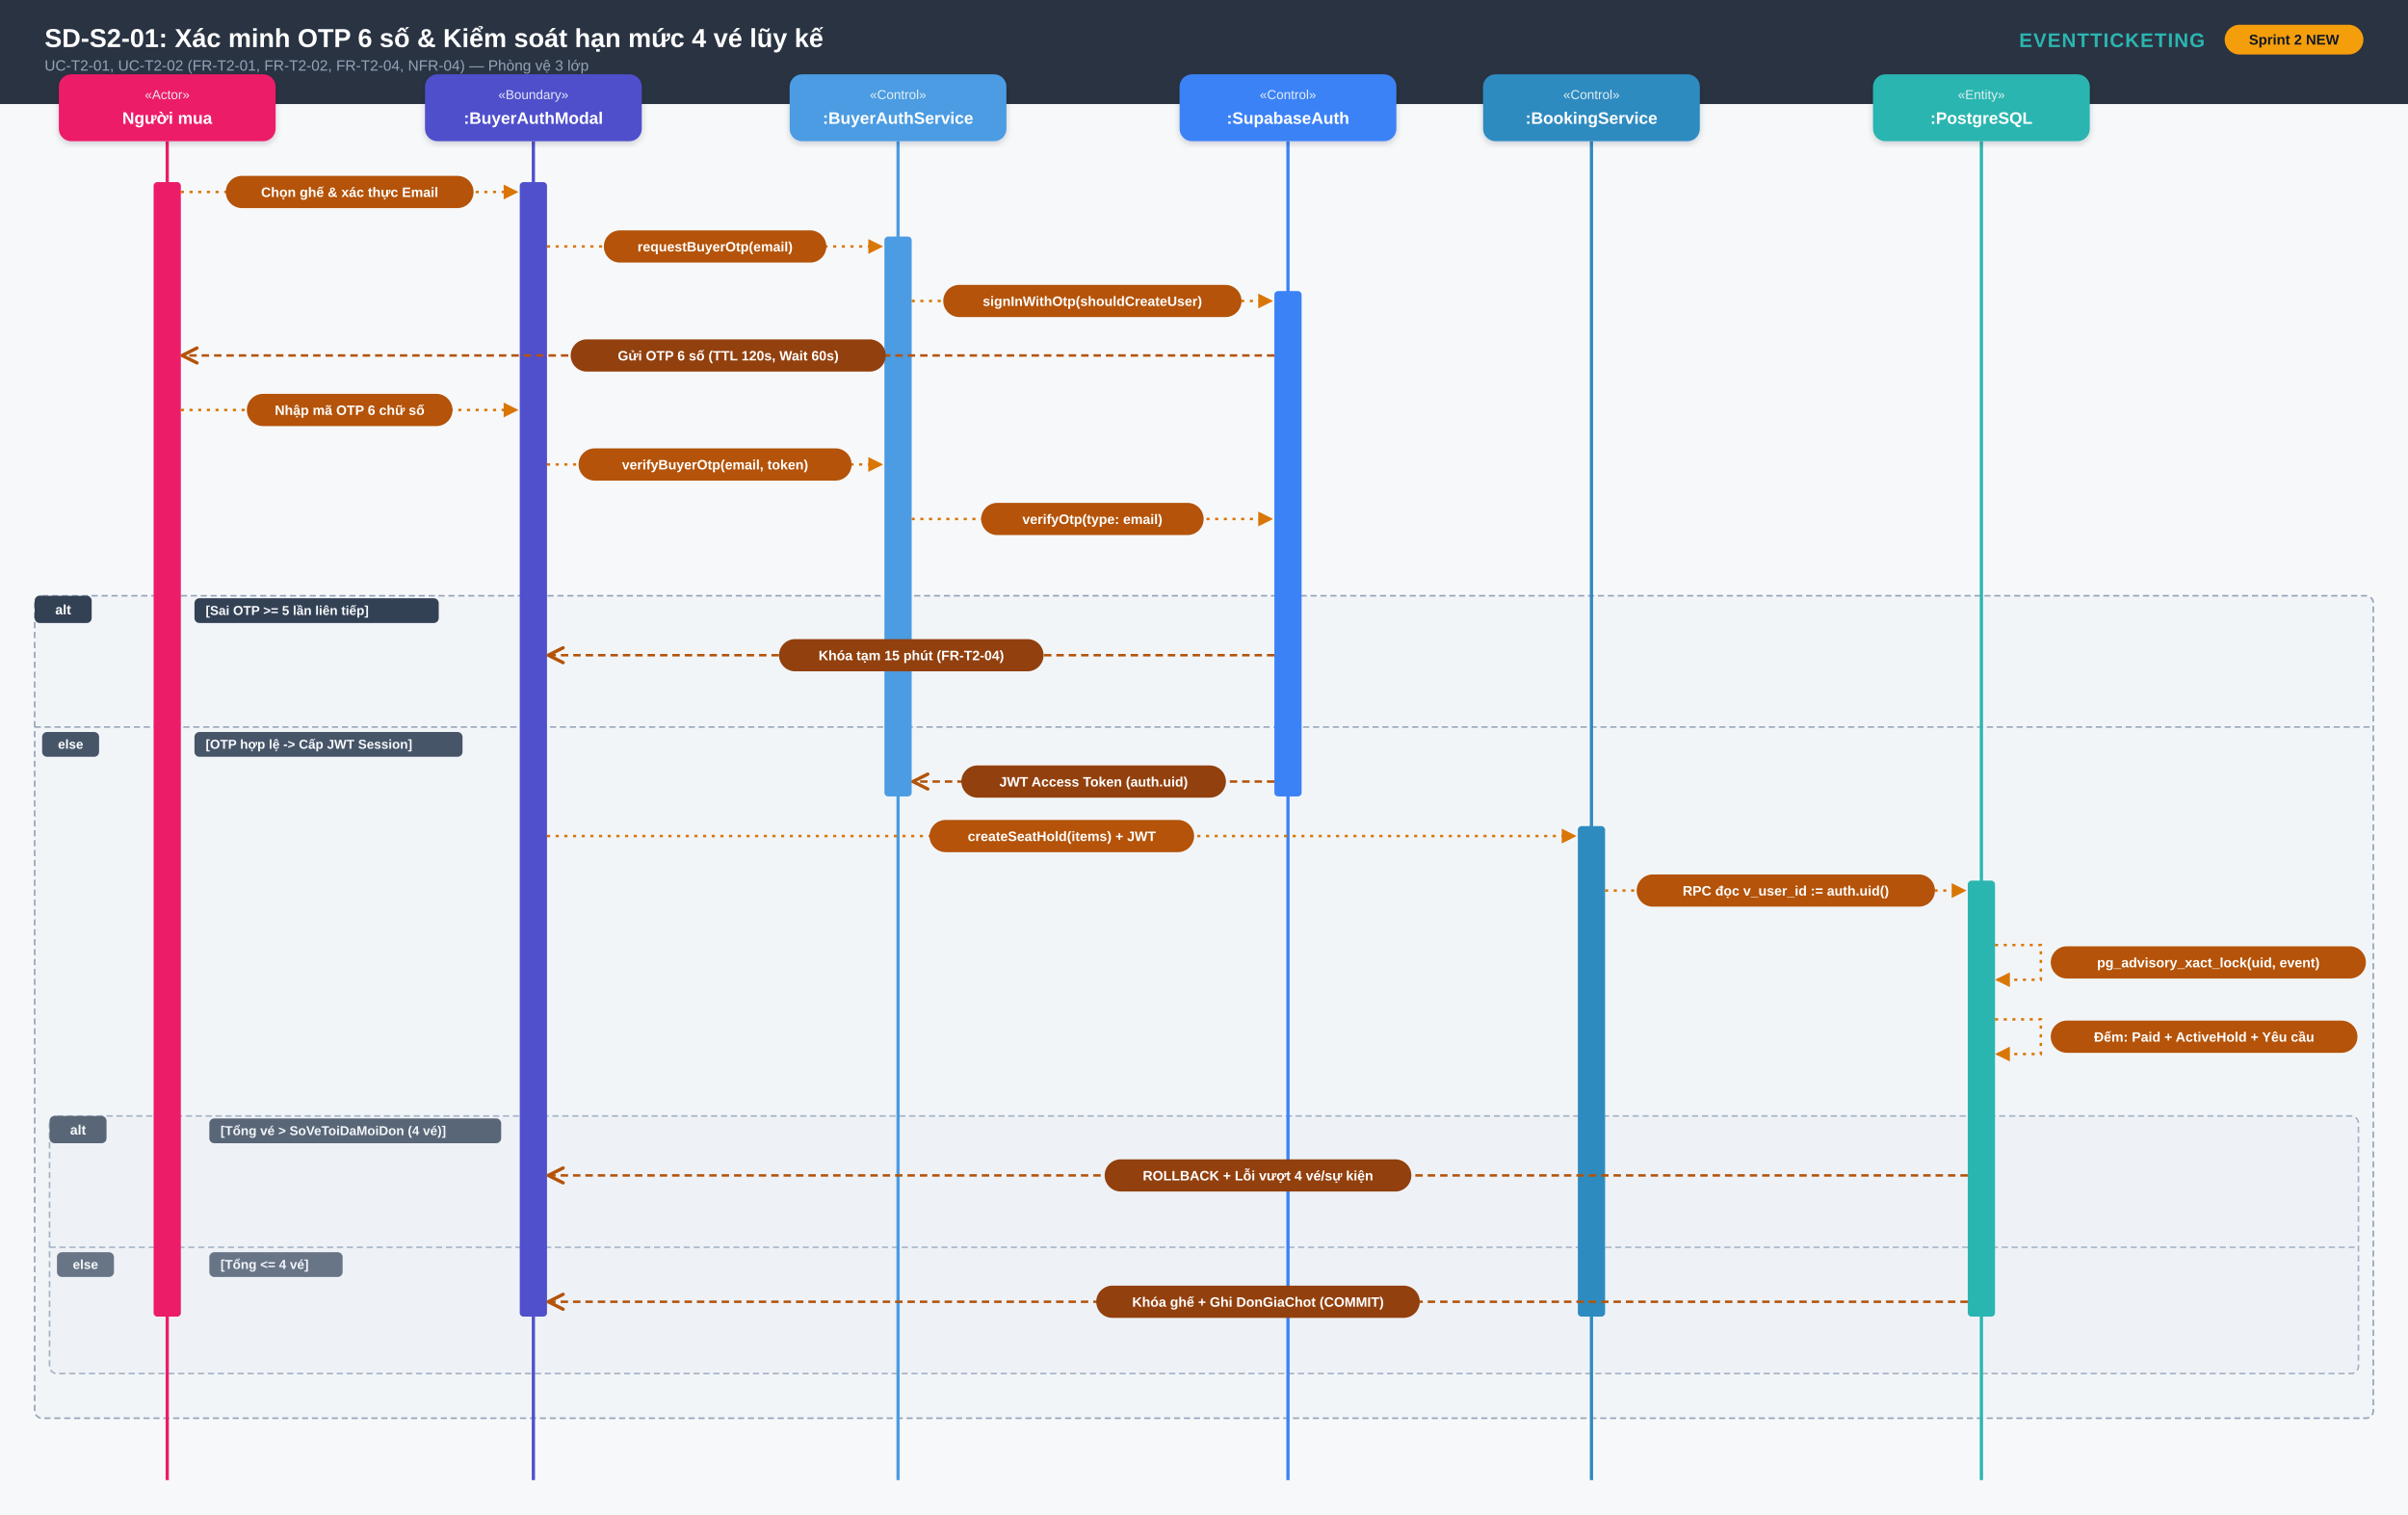
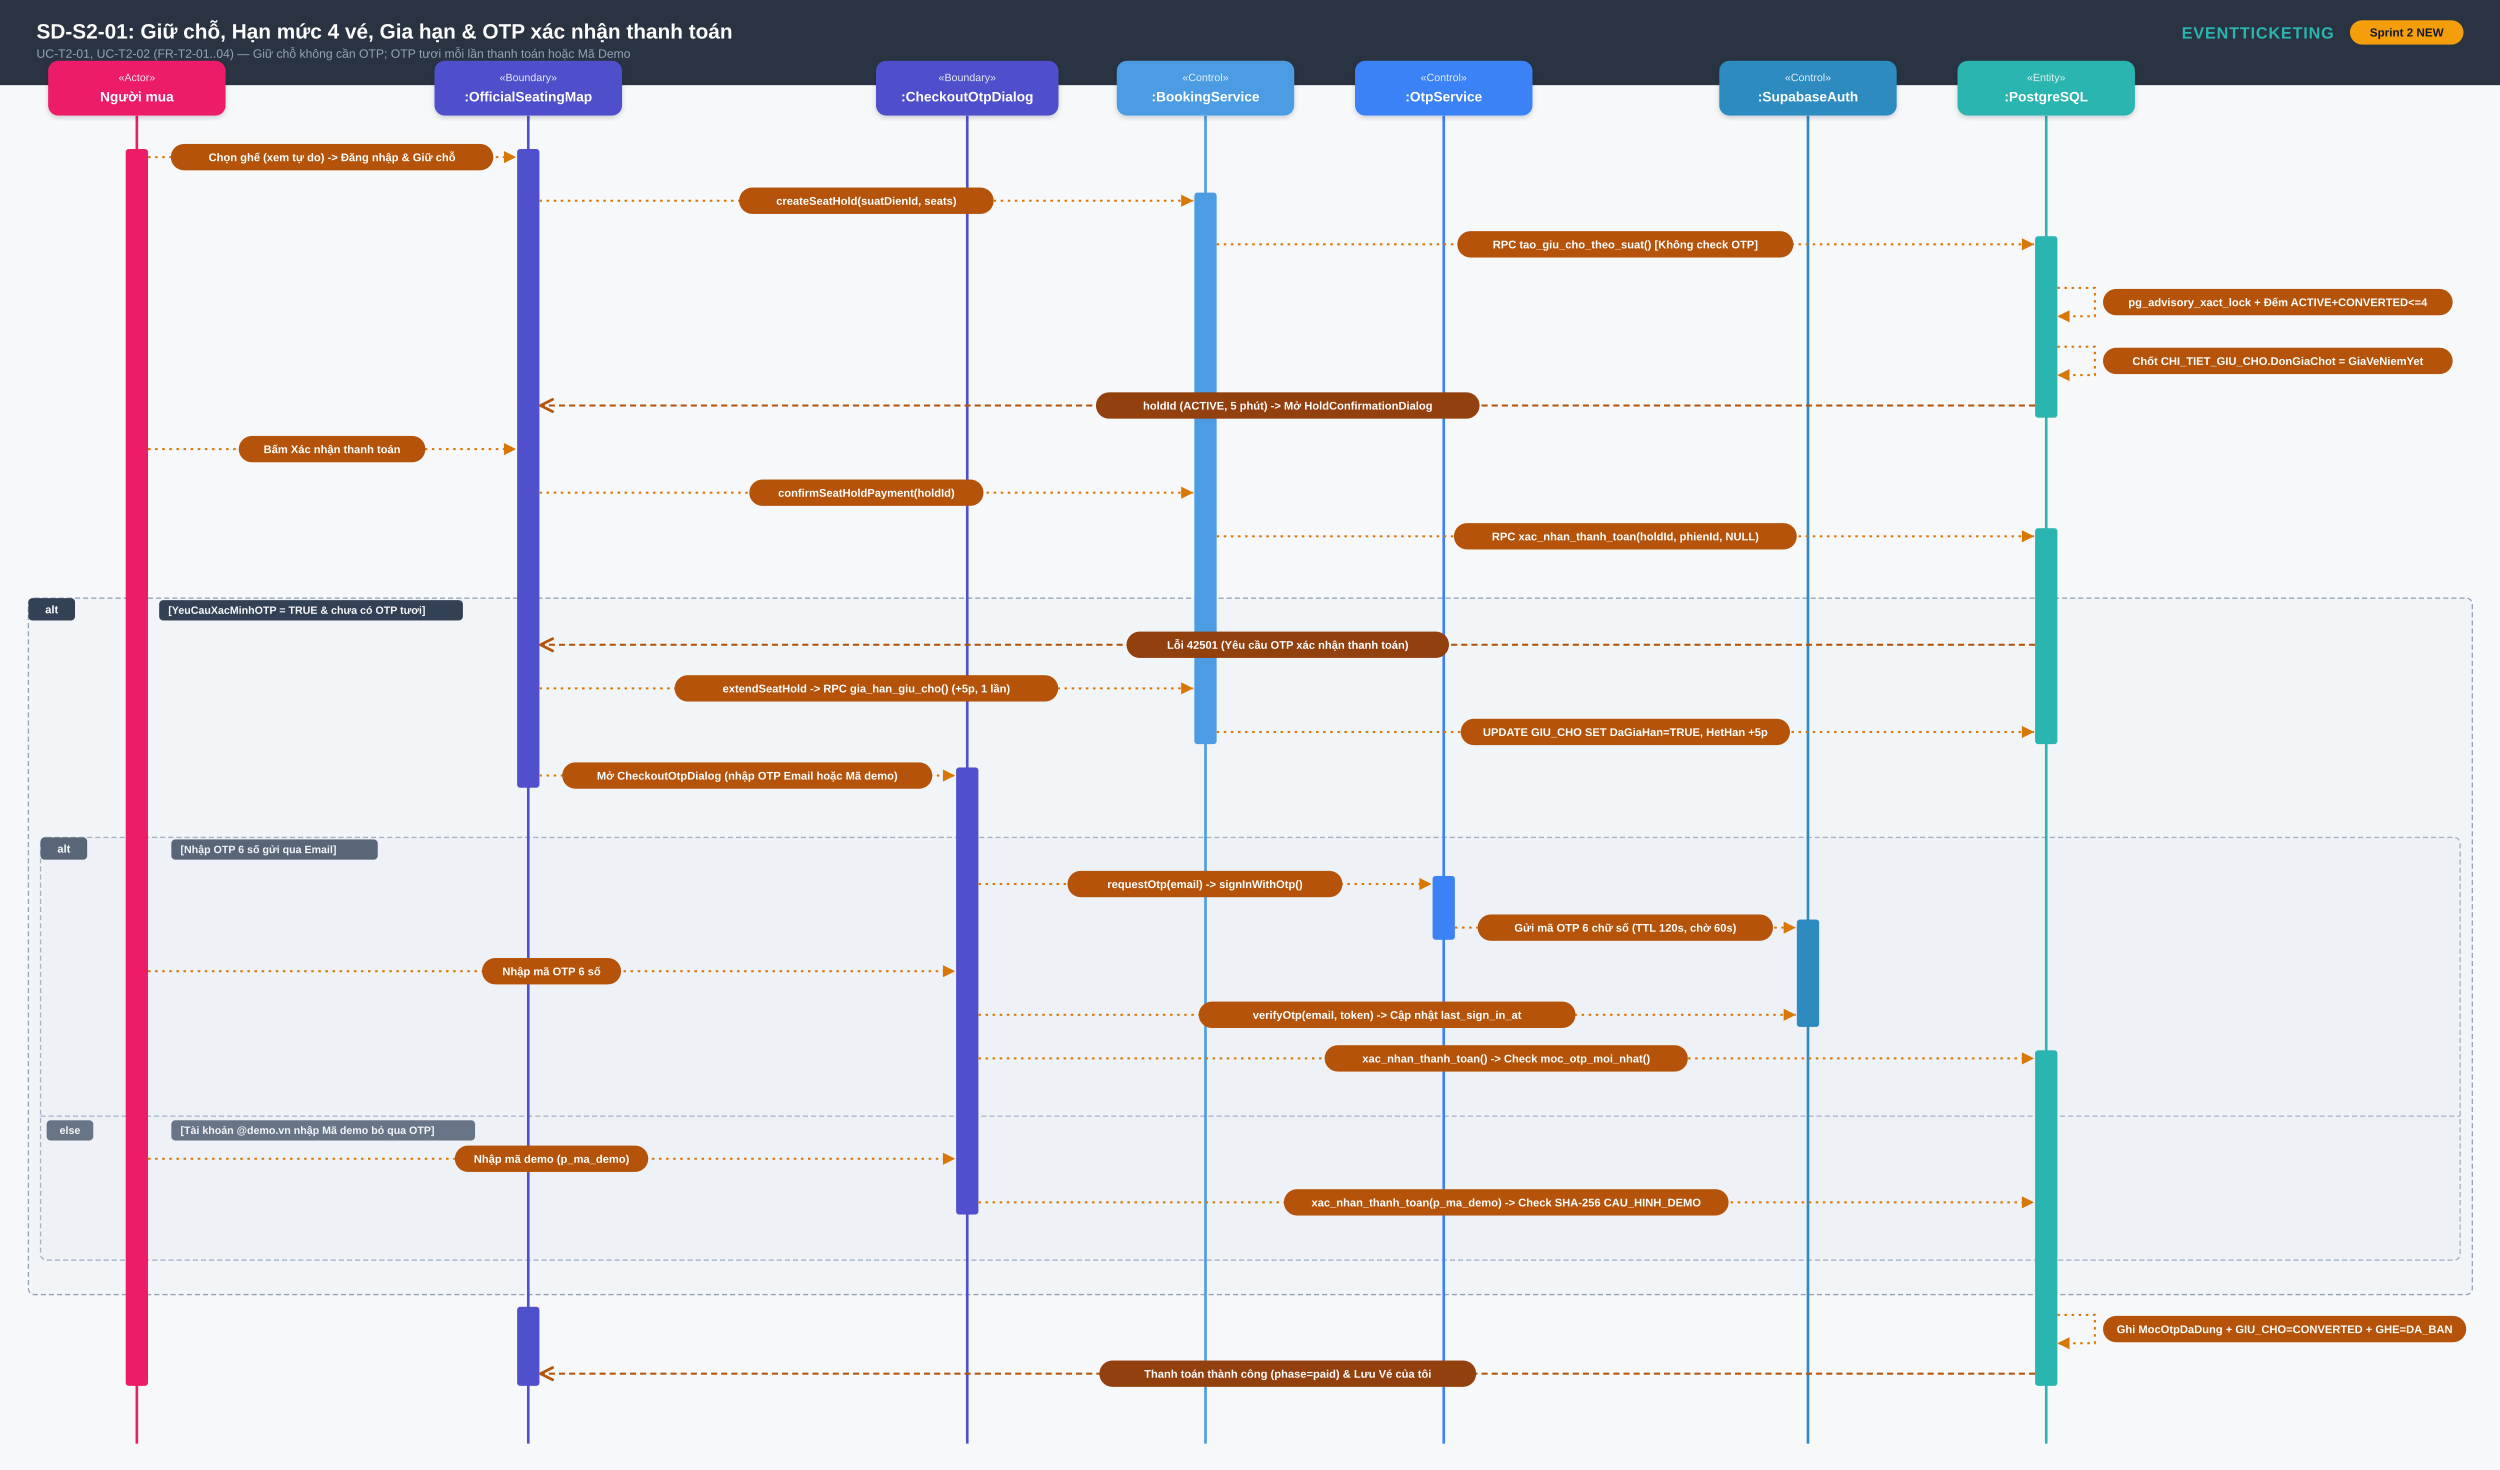
- <svg xmlns="http://www.w3.org/2000/svg" width="1944" height="1223" viewBox="0 0 1944 1223" font-family="Arial, Liberation Sans, sans-serif">
+ <svg xmlns="http://www.w3.org/2000/svg" width="2466" height="1450" viewBox="0 0 2466 1450" font-family="Arial, Liberation Sans, sans-serif">
  <defs>
    <marker id="sd-arrow" viewBox="0 0 10 10" refX="9" refY="5" markerWidth="7.5" markerHeight="7.5" orient="auto">
      <path d="M 1 1 L 9 5 L 1 9 z" fill="#2A3342" />
    </marker>
    <marker id="sd-ret" viewBox="0 0 10 10" refX="9" refY="5" markerWidth="7.5" markerHeight="7.5" orient="auto">
      <path d="M 1 1 L 9 5 L 1 9" fill="none" stroke="#475569" stroke-width="1.8" stroke-linecap="round" stroke-linejoin="round" />
    </marker>
    <marker id="sd-arrow-s2" viewBox="0 0 10 10" refX="9" refY="5" markerWidth="7.5" markerHeight="7.5" orient="auto">
      <path d="M 1 1 L 9 5 L 1 9 z" fill="#D97706" />
    </marker>
    <marker id="sd-ret-s2" viewBox="0 0 10 10" refX="9" refY="5" markerWidth="7.5" markerHeight="7.5" orient="auto">
      <path d="M 1 1 L 9 5 L 1 9" fill="none" stroke="#B45309" stroke-width="1.8" stroke-linecap="round" stroke-linejoin="round" />
    </marker>
    <filter id="pbox-shadow" x="-5%" y="-5%" width="110%" height="115%">
      <feDropShadow dx="0" dy="2" stdDeviation="2.5" flood-color="#0F172A" flood-opacity="0.18" />
    </filter>
  </defs>
-   <rect x="0" y="0" width="1944" height="1223" fill="#F7F8FA" />
-   <rect x="0" y="0" width="1944" height="84.0" fill="#2A3342" />
-   <text x="36" y="38" font-size="21" font-weight="700" fill="#FFFFFF">SD-S2-01: Xác minh OTP 6 số &amp; Kiểm soát hạn mức 4 vé lũy kế</text>
-   <text x="36" y="57" font-size="12" fill="#94A3B8">UC-T2-01, UC-T2-02 (FR-T2-01, FR-T2-02, FR-T2-04, NFR-04) — Phòng vệ 3 lớp</text>
-   <text x="1780.0" y="38" text-anchor="end" font-size="16" font-weight="700" fill="#2BB5B0" letter-spacing="0.8">EVENTTICKETING</text>
-   <rect x="1796.0" y="20" width="112.0" height="24" rx="12" fill="#F59E0B" />
-   <text x="1852.0" y="36" text-anchor="middle" font-size="11.5" font-weight="700" fill="#111827">Sprint 2 NEW</text>
-   <rect x="40.0" y="901.0" width="1864.0" height="208.0" rx="6" fill="#E2E8F0" fill-opacity="0.22" stroke="#94A3B8" stroke-width="1.3" stroke-dasharray="5,3" />
-   <rect x="40.0" y="901.0" width="46.0" height="22" rx="4" fill="#334155" />
-   <text x="63.0" y="916.0" text-anchor="middle" font-size="11" font-weight="700" fill="#FFFFFF">alt</text>
-   <rect x="169.0" y="903.0" width="235.6" height="20" rx="4" fill="#334155" />
-   <text x="178.0" y="916.5" font-size="10.5" font-weight="600" fill="#F8FAFC">[Tổng vé &gt; SoVeToiDaMoiDon (4 vé)]</text>
-   <line x1="40.0" y1="1007.0" x2="1904.0" y2="1007.0" stroke="#94A3B8" stroke-width="1.2" stroke-dasharray="5,3" />
-   <rect x="46.0" y="1011.0" width="46.0" height="20" rx="4" fill="#475569" />
-   <text x="69.0" y="1024.5" text-anchor="middle" font-size="10.5" font-weight="700" fill="#FFFFFF">else</text>
-   <rect x="169.0" y="1011.0" width="107.6" height="20" rx="4" fill="#475569" />
-   <text x="178.0" y="1024.5" font-size="10.5" font-weight="600" fill="#F8FAFC">[Tổng &lt;= 4 vé]</text>
-   <rect x="28.0" y="481.0" width="1888.0" height="664.0" rx="6" fill="#E2E8F0" fill-opacity="0.22" stroke="#94A3B8" stroke-width="1.3" stroke-dasharray="5,3" />
-   <rect x="28.0" y="481.0" width="46.0" height="22" rx="4" fill="#334155" />
-   <text x="51.0" y="496.0" text-anchor="middle" font-size="11" font-weight="700" fill="#FFFFFF">alt</text>
-   <rect x="157.0" y="483.0" width="197.2" height="20" rx="4" fill="#334155" />
-   <text x="166.0" y="496.5" font-size="10.5" font-weight="600" fill="#F8FAFC">[Sai OTP &gt;= 5 lần liên tiếp]</text>
-   <line x1="28.0" y1="587.0" x2="1916.0" y2="587.0" stroke="#94A3B8" stroke-width="1.2" stroke-dasharray="5,3" />
-   <rect x="34.0" y="591.0" width="46.0" height="20" rx="4" fill="#475569" />
-   <text x="57.0" y="604.5" text-anchor="middle" font-size="10.5" font-weight="700" fill="#FFFFFF">else</text>
-   <rect x="157.0" y="591.0" width="216.4" height="20" rx="4" fill="#475569" />
-   <text x="166.0" y="604.5" font-size="10.5" font-weight="600" fill="#F8FAFC">[OTP hợp lệ -&gt; Cấp JWT Session]</text>
-   <line x1="135.0" y1="114.0" x2="135.0" y2="1195.0" stroke="#EC1C69" stroke-width="2.6" />
-   <line x1="430.6" y1="114.0" x2="430.6" y2="1195.0" stroke="#5050CC" stroke-width="2.6" />
-   <line x1="725.0" y1="114.0" x2="725.0" y2="1195.0" stroke="#4B9CE2" stroke-width="2.6" />
-   <line x1="1039.8" y1="114.0" x2="1039.8" y2="1195.0" stroke="#3B82F6" stroke-width="2.6" />
-   <line x1="1284.8" y1="114.0" x2="1284.8" y2="1195.0" stroke="#2E8BC0" stroke-width="2.6" />
-   <line x1="1599.6" y1="114.0" x2="1599.6" y2="1195.0" stroke="#2BB5B0" stroke-width="2.6" />
-   <rect x="124.0" y="147.0" width="22" height="916.0" rx="3" fill="#EC1C69" />
-   <rect x="419.6" y="147.0" width="22" height="916.0" rx="3" fill="#5050CC" />
-   <rect x="714.0" y="191.0" width="22" height="452.0" rx="3" fill="#4B9CE2" />
-   <rect x="1028.8" y="235.0" width="22" height="408.0" rx="3" fill="#3B82F6" />
-   <rect x="1273.8" y="667.0" width="22" height="396.0" rx="3" fill="#2E8BC0" />
-   <rect x="1588.6" y="711.0" width="22" height="352.0" rx="3" fill="#2BB5B0" />
+   <rect x="0" y="0" width="2466" height="1450" fill="#F7F8FA" />
+   <rect x="0" y="0" width="2466" height="84.0" fill="#2A3342" />
+   <text x="36" y="38" font-size="20.5" font-weight="700" fill="#FFFFFF">SD-S2-01: Giữ chỗ, Hạn mức 4 vé, Gia hạn &amp; OTP xác nhận thanh toán</text>
+   <text x="36" y="57" font-size="12" fill="#94A3B8">UC-T2-01, UC-T2-02 (FR-T2-01..04) — Giữ chỗ không cần OTP; OTP tươi mỗi lần thanh toán hoặc Mã Demo</text>
+   <text x="2302.0" y="38" text-anchor="end" font-size="16" font-weight="700" fill="#2BB5B0" letter-spacing="0.8">EVENTTICKETING</text>
+   <rect x="2318.0" y="20" width="112.0" height="24" rx="12" fill="#F59E0B" />
+   <text x="2374.0" y="36" text-anchor="middle" font-size="11.5" font-weight="700" fill="#111827">Sprint 2 NEW</text>
+   <rect x="40.0" y="826.0" width="2386.7" height="417.0" rx="6" fill="#E2E8F0" fill-opacity="0.22" stroke="#94A3B8" stroke-width="1.3" stroke-dasharray="5,3" />
+   <rect x="40.0" y="826.0" width="46.0" height="22" rx="4" fill="#334155" />
+   <text x="63.0" y="841.0" text-anchor="middle" font-size="11" font-weight="700" fill="#FFFFFF">alt</text>
+   <rect x="169.0" y="828.0" width="203.6" height="20" rx="4" fill="#334155" />
+   <text x="178.0" y="841.5" font-size="10.5" font-weight="600" fill="#F8FAFC">[Nhập OTP 6 số gửi qua Email]</text>
+   <line x1="40.0" y1="1101.0" x2="2426.7" y2="1101.0" stroke="#94A3B8" stroke-width="1.2" stroke-dasharray="5,3" />
+   <rect x="46.0" y="1105.0" width="46.0" height="20" rx="4" fill="#475569" />
+   <text x="69.0" y="1118.5" text-anchor="middle" font-size="10.5" font-weight="700" fill="#FFFFFF">else</text>
+   <rect x="169.0" y="1105.0" width="299.6" height="20" rx="4" fill="#475569" />
+   <text x="178.0" y="1118.5" font-size="10.5" font-weight="600" fill="#F8FAFC">[Tài khoản @demo.vn nhập Mã demo bỏ qua OTP]</text>
+   <rect x="28.0" y="590.0" width="2410.7" height="687.0" rx="6" fill="#E2E8F0" fill-opacity="0.22" stroke="#94A3B8" stroke-width="1.3" stroke-dasharray="5,3" />
+   <rect x="28.0" y="590.0" width="46.0" height="22" rx="4" fill="#334155" />
+   <text x="51.0" y="605.0" text-anchor="middle" font-size="11" font-weight="700" fill="#FFFFFF">alt</text>
+   <rect x="157.0" y="592.0" width="299.6" height="20" rx="4" fill="#334155" />
+   <text x="166.0" y="605.5" font-size="10.5" font-weight="600" fill="#F8FAFC">[YeuCauXacMinhOTP = TRUE &amp; chưa có OTP tươi]</text>
+   <line x1="135.0" y1="114.0" x2="135.0" y2="1424.0" stroke="#EC1C69" stroke-width="2.6" />
+   <line x1="521.1" y1="114.0" x2="521.1" y2="1424.0" stroke="#5050CC" stroke-width="2.6" />
+   <line x1="954.1" y1="114.0" x2="954.1" y2="1424.0" stroke="#5050CC" stroke-width="2.6" />
+   <line x1="1189.1" y1="114.0" x2="1189.1" y2="1424.0" stroke="#4B9CE2" stroke-width="2.6" />
+   <line x1="1424.1" y1="114.0" x2="1424.1" y2="1424.0" stroke="#3B82F6" stroke-width="2.6" />
+   <line x1="1783.4" y1="114.0" x2="1783.4" y2="1424.0" stroke="#2E8BC0" stroke-width="2.6" />
+   <line x1="2018.4" y1="114.0" x2="2018.4" y2="1424.0" stroke="#2BB5B0" stroke-width="2.6" />
+   <rect x="124.0" y="147.0" width="22" height="1220.0" rx="3" fill="#EC1C69" />
+   <rect x="510.1" y="147.0" width="22" height="630.0" rx="3" fill="#5050CC" />
+   <rect x="510.1" y="1289.0" width="22" height="78.0" rx="3" fill="#5050CC" />
+   <rect x="943.1" y="757.0" width="22" height="441.0" rx="3" fill="#5050CC" />
+   <rect x="1178.1" y="190.0" width="22" height="544.0" rx="3" fill="#4B9CE2" />
+   <rect x="1413.1" y="864.0" width="22" height="63.0" rx="3" fill="#3B82F6" />
+   <rect x="1772.4" y="907.0" width="22" height="106.0" rx="3" fill="#2E8BC0" />
+   <rect x="2007.4" y="233.0" width="22" height="179.0" rx="3" fill="#2BB5B0" />
+   <rect x="2007.4" y="521.0" width="22" height="213.0" rx="3" fill="#2BB5B0" />
+   <rect x="2007.4" y="1036.0" width="22" height="331.0" rx="3" fill="#2BB5B0" />
  <rect x="47.5" y="60.0" width="175" height="54.0" rx="10" fill="#EC1C69" filter="url(#pbox-shadow)" />
  <text x="135.0" y="80.0" text-anchor="middle" font-size="10.5" fill="#F1F5F9" opacity="0.92">«Actor»</text>
  <text x="135.0" y="100.0" text-anchor="middle" font-size="13.5" font-weight="700" fill="#FFFFFF">Người mua</text>
-   <rect x="343.1" y="60.0" width="175" height="54.0" rx="10" fill="#5050CC" filter="url(#pbox-shadow)" />
-   <text x="430.6" y="80.0" text-anchor="middle" font-size="10.5" fill="#F1F5F9" opacity="0.92">«Boundary»</text>
-   <text x="430.6" y="100.0" text-anchor="middle" font-size="13.5" font-weight="700" fill="#FFFFFF">:BuyerAuthModal</text>
-   <rect x="637.5" y="60.0" width="175" height="54.0" rx="10" fill="#4B9CE2" filter="url(#pbox-shadow)" />
-   <text x="725.0" y="80.0" text-anchor="middle" font-size="10.5" fill="#F1F5F9" opacity="0.92">«Control»</text>
-   <text x="725.0" y="100.0" text-anchor="middle" font-size="13.5" font-weight="700" fill="#FFFFFF">:BuyerAuthService</text>
-   <rect x="952.3" y="60.0" width="175" height="54.0" rx="10" fill="#3B82F6" filter="url(#pbox-shadow)" />
-   <text x="1039.8" y="80.0" text-anchor="middle" font-size="10.5" fill="#F1F5F9" opacity="0.92">«Control»</text>
-   <text x="1039.8" y="100.0" text-anchor="middle" font-size="13.5" font-weight="700" fill="#FFFFFF">:SupabaseAuth</text>
-   <rect x="1197.3" y="60.0" width="175" height="54.0" rx="10" fill="#2E8BC0" filter="url(#pbox-shadow)" />
-   <text x="1284.8" y="80.0" text-anchor="middle" font-size="10.5" fill="#F1F5F9" opacity="0.92">«Control»</text>
-   <text x="1284.8" y="100.0" text-anchor="middle" font-size="13.5" font-weight="700" fill="#FFFFFF">:BookingService</text>
-   <rect x="1512.1" y="60.0" width="175" height="54.0" rx="10" fill="#2BB5B0" filter="url(#pbox-shadow)" />
-   <text x="1599.6" y="80.0" text-anchor="middle" font-size="10.5" fill="#F1F5F9" opacity="0.92">«Entity»</text>
-   <text x="1599.6" y="100.0" text-anchor="middle" font-size="13.5" font-weight="700" fill="#FFFFFF">:PostgreSQL</text>
-   <line x1="146.0" y1="155.0" x2="418.6" y2="155.0" stroke="#D97706" stroke-width="2" stroke-dasharray="2.5,4.5" marker-end="url(#sd-arrow-s2)" />
-   <rect x="182.3" y="142.0" width="200.0" height="26" rx="13" fill="#B45309" />
-   <text x="282.3" y="159.0" text-anchor="middle" font-size="11" font-weight="600" fill="#FFFFFF">Chọn ghế &amp; xác thực Email</text>
-   <line x1="441.6" y1="199.0" x2="713.0" y2="199.0" stroke="#D97706" stroke-width="2" stroke-dasharray="2.5,4.5" marker-end="url(#sd-arrow-s2)" />
-   <rect x="487.5" y="186.0" width="179.6" height="26" rx="13" fill="#B45309" />
-   <text x="577.3" y="203.0" text-anchor="middle" font-size="11" font-weight="600" fill="#FFFFFF">requestBuyerOtp(email)</text>
-   <line x1="736.0" y1="243.0" x2="1027.8" y2="243.0" stroke="#D97706" stroke-width="2" stroke-dasharray="2.5,4.5" marker-end="url(#sd-arrow-s2)" />
-   <rect x="761.5" y="230.0" width="240.8" height="26" rx="13" fill="#B45309" />
-   <text x="881.9" y="247.0" text-anchor="middle" font-size="11" font-weight="600" fill="#FFFFFF">signInWithOtp(shouldCreateUser)</text>
-   <line x1="1028.8" y1="287.0" x2="147.0" y2="287.0" stroke="#B45309" stroke-width="2" stroke-dasharray="6,4" marker-end="url(#sd-ret-s2)" />
-   <rect x="460.7" y="274.0" width="254.4" height="26" rx="13" fill="#92400E" />
-   <text x="587.9" y="291.0" text-anchor="middle" font-size="11" font-weight="600" fill="#FFFFFF">Gửi OTP 6 số (TTL 120s, Wait 60s)</text>
-   <line x1="146.0" y1="331.0" x2="418.6" y2="331.0" stroke="#D97706" stroke-width="2" stroke-dasharray="2.5,4.5" marker-end="url(#sd-arrow-s2)" />
-   <rect x="199.3" y="318.0" width="166.0" height="26" rx="13" fill="#B45309" />
-   <text x="282.3" y="335.0" text-anchor="middle" font-size="11" font-weight="600" fill="#FFFFFF">Nhập mã OTP 6 chữ số</text>
-   <line x1="441.6" y1="375.0" x2="713.0" y2="375.0" stroke="#D97706" stroke-width="2" stroke-dasharray="2.5,4.5" marker-end="url(#sd-arrow-s2)" />
-   <rect x="467.1" y="362.0" width="220.4" height="26" rx="13" fill="#B45309" />
-   <text x="577.3" y="379.0" text-anchor="middle" font-size="11" font-weight="600" fill="#FFFFFF">verifyBuyerOtp(email, token)</text>
-   <line x1="736.0" y1="419.0" x2="1027.8" y2="419.0" stroke="#D97706" stroke-width="2" stroke-dasharray="2.5,4.5" marker-end="url(#sd-arrow-s2)" />
-   <rect x="792.1" y="406.0" width="179.6" height="26" rx="13" fill="#B45309" />
-   <text x="881.9" y="423.0" text-anchor="middle" font-size="11" font-weight="600" fill="#FFFFFF">verifyOtp(type: email)</text>
-   <line x1="1028.8" y1="529.0" x2="442.6" y2="529.0" stroke="#B45309" stroke-width="2" stroke-dasharray="6,4" marker-end="url(#sd-ret-s2)" />
-   <rect x="628.9" y="516.0" width="213.6" height="26" rx="13" fill="#92400E" />
-   <text x="735.7" y="533.0" text-anchor="middle" font-size="11" font-weight="600" fill="#FFFFFF">Khóa tạm 15 phút (FR-T2-04)</text>
-   <line x1="1028.8" y1="631.0" x2="737.0" y2="631.0" stroke="#B45309" stroke-width="2" stroke-dasharray="6,4" marker-end="url(#sd-ret-s2)" />
-   <rect x="776.1" y="618.0" width="213.6" height="26" rx="13" fill="#92400E" />
-   <text x="882.9" y="635.0" text-anchor="middle" font-size="11" font-weight="600" fill="#FFFFFF">JWT Access Token (auth.uid)</text>
-   <line x1="441.6" y1="675.0" x2="1272.8" y2="675.0" stroke="#D97706" stroke-width="2" stroke-dasharray="2.5,4.5" marker-end="url(#sd-arrow-s2)" />
-   <rect x="750.4" y="662.0" width="213.6" height="26" rx="13" fill="#B45309" />
-   <text x="857.2" y="679.0" text-anchor="middle" font-size="11" font-weight="600" fill="#FFFFFF">createSeatHold(items) + JWT</text>
-   <line x1="1295.8" y1="719.0" x2="1587.6" y2="719.0" stroke="#D97706" stroke-width="2" stroke-dasharray="2.5,4.5" marker-end="url(#sd-arrow-s2)" />
-   <rect x="1321.3" y="706.0" width="240.8" height="26" rx="13" fill="#B45309" />
-   <text x="1441.7" y="723.0" text-anchor="middle" font-size="11" font-weight="600" fill="#FFFFFF">RPC đọc v_user_id := auth.uid()</text>
-   <polyline points="1610.6,763.0 1647.6,763.0 1647.6,791.0 1610.6,791.0" fill="none" stroke="#D97706" stroke-width="2" stroke-dasharray="2.5,4.5" marker-end="url(#sd-arrow-s2)" />
-   <rect x="1655.6" y="764.0" width="254.4" height="26" rx="13" fill="#B45309" />
-   <text x="1782.8" y="781.0" text-anchor="middle" font-size="11" font-weight="600" fill="#FFFFFF">pg_advisory_xact_lock(uid, event)</text>
-   <polyline points="1610.6,823.0 1647.6,823.0 1647.6,851.0 1610.6,851.0" fill="none" stroke="#D97706" stroke-width="2" stroke-dasharray="2.5,4.5" marker-end="url(#sd-arrow-s2)" />
-   <rect x="1655.6" y="824.0" width="247.6" height="26" rx="13" fill="#B45309" />
-   <text x="1779.4" y="841.0" text-anchor="middle" font-size="11" font-weight="600" fill="#FFFFFF">Đếm: Paid + ActiveHold + Yêu cầu</text>
-   <line x1="1588.6" y1="949.0" x2="442.6" y2="949.0" stroke="#B45309" stroke-width="2" stroke-dasharray="6,4" marker-end="url(#sd-ret-s2)" />
-   <rect x="891.8" y="936.0" width="247.6" height="26" rx="13" fill="#92400E" />
-   <text x="1015.6" y="953.0" text-anchor="middle" font-size="11" font-weight="600" fill="#FFFFFF">ROLLBACK + Lỗi vượt 4 vé/sự kiện</text>
-   <line x1="1588.6" y1="1051.0" x2="442.6" y2="1051.0" stroke="#B45309" stroke-width="2" stroke-dasharray="6,4" marker-end="url(#sd-ret-s2)" />
-   <rect x="885" y="1038.0" width="261.2" height="26" rx="13" fill="#92400E" />
-   <text x="1015.6" y="1055.0" text-anchor="middle" font-size="11" font-weight="600" fill="#FFFFFF">Khóa ghế + Ghi DonGiaChot (COMMIT)</text>
+   <rect x="428.6" y="60.0" width="185" height="54.0" rx="10" fill="#5050CC" filter="url(#pbox-shadow)" />
+   <text x="521.1" y="80.0" text-anchor="middle" font-size="10.5" fill="#F1F5F9" opacity="0.92">«Boundary»</text>
+   <text x="521.1" y="100.0" text-anchor="middle" font-size="13.5" font-weight="700" fill="#FFFFFF">:OfficialSeatingMap</text>
+   <rect x="864.1" y="60.0" width="180" height="54.0" rx="10" fill="#5050CC" filter="url(#pbox-shadow)" />
+   <text x="954.1" y="80.0" text-anchor="middle" font-size="10.5" fill="#F1F5F9" opacity="0.92">«Boundary»</text>
+   <text x="954.1" y="100.0" text-anchor="middle" font-size="13.5" font-weight="700" fill="#FFFFFF">:CheckoutOtpDialog</text>
+   <rect x="1101.6" y="60.0" width="175" height="54.0" rx="10" fill="#4B9CE2" filter="url(#pbox-shadow)" />
+   <text x="1189.1" y="80.0" text-anchor="middle" font-size="10.5" fill="#F1F5F9" opacity="0.92">«Control»</text>
+   <text x="1189.1" y="100.0" text-anchor="middle" font-size="13.5" font-weight="700" fill="#FFFFFF">:BookingService</text>
+   <rect x="1336.6" y="60.0" width="175" height="54.0" rx="10" fill="#3B82F6" filter="url(#pbox-shadow)" />
+   <text x="1424.1" y="80.0" text-anchor="middle" font-size="10.5" fill="#F1F5F9" opacity="0.92">«Control»</text>
+   <text x="1424.1" y="100.0" text-anchor="middle" font-size="13.5" font-weight="700" fill="#FFFFFF">:OtpService</text>
+   <rect x="1695.9" y="60.0" width="175" height="54.0" rx="10" fill="#2E8BC0" filter="url(#pbox-shadow)" />
+   <text x="1783.4" y="80.0" text-anchor="middle" font-size="10.5" fill="#F1F5F9" opacity="0.92">«Control»</text>
+   <text x="1783.4" y="100.0" text-anchor="middle" font-size="13.5" font-weight="700" fill="#FFFFFF">:SupabaseAuth</text>
+   <rect x="1930.9" y="60.0" width="175" height="54.0" rx="10" fill="#2BB5B0" filter="url(#pbox-shadow)" />
+   <text x="2018.4" y="80.0" text-anchor="middle" font-size="10.5" fill="#F1F5F9" opacity="0.92">«Entity»</text>
+   <text x="2018.4" y="100.0" text-anchor="middle" font-size="13.5" font-weight="700" fill="#FFFFFF">:PostgreSQL</text>
+   <line x1="146.0" y1="155.0" x2="509.1" y2="155.0" stroke="#D97706" stroke-width="2" stroke-dasharray="2.5,4.5" marker-end="url(#sd-arrow-s2)" />
+   <rect x="168.5" y="142.0" width="318.1" height="26" rx="13" fill="#B45309" />
+   <text x="327.55" y="159.0" text-anchor="middle" font-size="11" font-weight="600" fill="#FFFFFF">Chọn ghế (xem tự do) -&gt; Đăng nhập &amp; Giữ chỗ</text>
+   <line x1="532.1" y1="198.0" x2="1177.1" y2="198.0" stroke="#D97706" stroke-width="2" stroke-dasharray="2.5,4.5" marker-end="url(#sd-arrow-s2)" />
+   <rect x="729.05" y="185.0" width="251.1" height="26" rx="13" fill="#B45309" />
+   <text x="854.6" y="202.0" text-anchor="middle" font-size="11" font-weight="600" fill="#FFFFFF">createSeatHold(suatDienId, seats)</text>
+   <line x1="1200.1" y1="241.0" x2="2006.4" y2="241.0" stroke="#D97706" stroke-width="2" stroke-dasharray="2.5,4.5" marker-end="url(#sd-arrow-s2)" />
+   <rect x="1437.5" y="228.0" width="331.5" height="26" rx="13" fill="#B45309" />
+   <text x="1603.25" y="245.0" text-anchor="middle" font-size="11" font-weight="600" fill="#FFFFFF">RPC tao_giu_cho_theo_suat() [Không check OTP]</text>
+   <polyline points="2029.4,284.0 2066.4,284.0 2066.4,312.0 2029.4,312.0" fill="none" stroke="#D97706" stroke-width="2" stroke-dasharray="2.5,4.5" marker-end="url(#sd-arrow-s2)" />
+   <rect x="2074.4" y="285.0" width="344.9" height="26" rx="13" fill="#B45309" />
+   <text x="2246.85" y="302.0" text-anchor="middle" font-size="11" font-weight="600" fill="#FFFFFF">pg_advisory_xact_lock + Đếm ACTIVE+CONVERTED&lt;=4</text>
+   <polyline points="2029.4,342.0 2066.4,342.0 2066.4,370.0 2029.4,370.0" fill="none" stroke="#D97706" stroke-width="2" stroke-dasharray="2.5,4.5" marker-end="url(#sd-arrow-s2)" />
+   <rect x="2074.4" y="343.0" width="344.9" height="26" rx="13" fill="#B45309" />
+   <text x="2246.85" y="360.0" text-anchor="middle" font-size="11" font-weight="600" fill="#FFFFFF">Chốt CHI_TIET_GIU_CHO.DonGiaChot = GiaVeNiemYet</text>
+   <line x1="2007.4" y1="400.0" x2="533.1" y2="400.0" stroke="#B45309" stroke-width="2" stroke-dasharray="6,4" marker-end="url(#sd-ret-s2)" />
+   <rect x="1081.05" y="387.0" width="378.4" height="26" rx="13" fill="#92400E" />
+   <text x="1270.25" y="404.0" text-anchor="middle" font-size="11" font-weight="600" fill="#FFFFFF">holdId (ACTIVE, 5 phút) -&gt; Mở HoldConfirmationDialog</text>
+   <line x1="146.0" y1="443.0" x2="509.1" y2="443.0" stroke="#D97706" stroke-width="2" stroke-dasharray="2.5,4.5" marker-end="url(#sd-arrow-s2)" />
+   <rect x="235.5" y="430.0" width="184.1" height="26" rx="13" fill="#B45309" />
+   <text x="327.55" y="447.0" text-anchor="middle" font-size="11" font-weight="600" fill="#FFFFFF">Bấm Xác nhận thanh toán</text>
+   <line x1="532.1" y1="486.0" x2="1177.1" y2="486.0" stroke="#D97706" stroke-width="2" stroke-dasharray="2.5,4.5" marker-end="url(#sd-arrow-s2)" />
+   <rect x="739.1" y="473.0" width="231.0" height="26" rx="13" fill="#B45309" />
+   <text x="854.6" y="490.0" text-anchor="middle" font-size="11" font-weight="600" fill="#FFFFFF">confirmSeatHoldPayment(holdId)</text>
+   <line x1="1200.1" y1="529.0" x2="2006.4" y2="529.0" stroke="#D97706" stroke-width="2" stroke-dasharray="2.5,4.5" marker-end="url(#sd-arrow-s2)" />
+   <rect x="1434.15" y="516.0" width="338.2" height="26" rx="13" fill="#B45309" />
+   <text x="1603.25" y="533.0" text-anchor="middle" font-size="11" font-weight="600" fill="#FFFFFF">RPC xac_nhan_thanh_toan(holdId, phienId, NULL)</text>
+   <line x1="2007.4" y1="636.0" x2="533.1" y2="636.0" stroke="#B45309" stroke-width="2" stroke-dasharray="6,4" marker-end="url(#sd-ret-s2)" />
+   <rect x="1111.2" y="623.0" width="318.1" height="26" rx="13" fill="#92400E" />
+   <text x="1270.25" y="640.0" text-anchor="middle" font-size="11" font-weight="600" fill="#FFFFFF">Lỗi 42501 (Yêu cầu OTP xác nhận thanh toán)</text>
+   <line x1="532.1" y1="679.0" x2="1177.1" y2="679.0" stroke="#D97706" stroke-width="2" stroke-dasharray="2.5,4.5" marker-end="url(#sd-arrow-s2)" />
+   <rect x="665.4" y="666.0" width="378.4" height="26" rx="13" fill="#B45309" />
+   <text x="854.6" y="683.0" text-anchor="middle" font-size="11" font-weight="600" fill="#FFFFFF">extendSeatHold -&gt; RPC gia_han_giu_cho() (+5p, 1 lần)</text>
+   <line x1="1200.1" y1="722.0" x2="2006.4" y2="722.0" stroke="#D97706" stroke-width="2" stroke-dasharray="2.5,4.5" marker-end="url(#sd-arrow-s2)" />
+   <rect x="1440.85" y="709.0" width="324.8" height="26" rx="13" fill="#B45309" />
+   <text x="1603.25" y="726.0" text-anchor="middle" font-size="11" font-weight="600" fill="#FFFFFF">UPDATE GIU_CHO SET DaGiaHan=TRUE, HetHan +5p</text>
+   <line x1="532.1" y1="765.0" x2="942.1" y2="765.0" stroke="#D97706" stroke-width="2" stroke-dasharray="2.5,4.5" marker-end="url(#sd-arrow-s2)" />
+   <rect x="554.6" y="752.0" width="365.0" height="26" rx="13" fill="#B45309" />
+   <text x="737.1" y="769.0" text-anchor="middle" font-size="11" font-weight="600" fill="#FFFFFF">Mở CheckoutOtpDialog (nhập OTP Email hoặc Mã demo)</text>
+   <line x1="965.1" y1="872.0" x2="1412.1" y2="872.0" stroke="#D97706" stroke-width="2" stroke-dasharray="2.5,4.5" marker-end="url(#sd-arrow-s2)" />
+   <rect x="1053.0" y="859.0" width="271.2" height="26" rx="13" fill="#B45309" />
+   <text x="1188.6" y="876.0" text-anchor="middle" font-size="11" font-weight="600" fill="#FFFFFF">requestOtp(email) -&gt; signInWithOtp()</text>
+   <line x1="1435.1" y1="915.0" x2="1771.4" y2="915.0" stroke="#D97706" stroke-width="2" stroke-dasharray="2.5,4.5" marker-end="url(#sd-arrow-s2)" />
+   <rect x="1457.6" y="902.0" width="291.3" height="26" rx="13" fill="#B45309" />
+   <text x="1603.25" y="919.0" text-anchor="middle" font-size="11" font-weight="600" fill="#FFFFFF">Gửi mã OTP 6 chữ số (TTL 120s, chờ 60s)</text>
+   <line x1="146.0" y1="958.0" x2="942.1" y2="958.0" stroke="#D97706" stroke-width="2" stroke-dasharray="2.5,4.5" marker-end="url(#sd-arrow-s2)" />
+   <rect x="475.45" y="945.0" width="137.2" height="26" rx="13" fill="#B45309" />
+   <text x="544.05" y="962.0" text-anchor="middle" font-size="11" font-weight="600" fill="#FFFFFF">Nhập mã OTP 6 số</text>
+   <line x1="965.1" y1="1001.0" x2="1771.4" y2="1001.0" stroke="#D97706" stroke-width="2" stroke-dasharray="2.5,4.5" marker-end="url(#sd-arrow-s2)" />
+   <rect x="1182.4" y="988.0" width="371.7" height="26" rx="13" fill="#B45309" />
+   <text x="1368.25" y="1005.0" text-anchor="middle" font-size="11" font-weight="600" fill="#FFFFFF">verifyOtp(email, token) -&gt; Cập nhật last_sign_in_at</text>
+   <line x1="965.1" y1="1044.0" x2="2006.4" y2="1044.0" stroke="#D97706" stroke-width="2" stroke-dasharray="2.5,4.5" marker-end="url(#sd-arrow-s2)" />
+   <rect x="1306.6" y="1031.0" width="358.3" height="26" rx="13" fill="#B45309" />
+   <text x="1485.75" y="1048.0" text-anchor="middle" font-size="11" font-weight="600" fill="#FFFFFF">xac_nhan_thanh_toan() -&gt; Check moc_otp_moi_nhat()</text>
+   <line x1="146.0" y1="1143.0" x2="942.1" y2="1143.0" stroke="#D97706" stroke-width="2" stroke-dasharray="2.5,4.5" marker-end="url(#sd-arrow-s2)" />
+   <rect x="448.65" y="1130.0" width="190.8" height="26" rx="13" fill="#B45309" />
+   <text x="544.05" y="1147.0" text-anchor="middle" font-size="11" font-weight="600" fill="#FFFFFF">Nhập mã demo (p_ma_demo)</text>
+   <line x1="965.1" y1="1186.0" x2="2006.4" y2="1186.0" stroke="#D97706" stroke-width="2" stroke-dasharray="2.5,4.5" marker-end="url(#sd-arrow-s2)" />
+   <rect x="1266.4" y="1173.0" width="438.7" height="26" rx="13" fill="#B45309" />
+   <text x="1485.75" y="1190.0" text-anchor="middle" font-size="11" font-weight="600" fill="#FFFFFF">xac_nhan_thanh_toan(p_ma_demo) -&gt; Check SHA-256 CAU_HINH_DEMO</text>
+   <polyline points="2029.4,1297.0 2066.4,1297.0 2066.4,1325.0 2029.4,1325.0" fill="none" stroke="#D97706" stroke-width="2" stroke-dasharray="2.5,4.5" marker-end="url(#sd-arrow-s2)" />
+   <rect x="2074.4" y="1298.0" width="358.3" height="26" rx="13" fill="#B45309" />
+   <text x="2253.55" y="1315.0" text-anchor="middle" font-size="11" font-weight="600" fill="#FFFFFF">Ghi MocOtpDaDung + GIU_CHO=CONVERTED + GHE=DA_BAN</text>
+   <line x1="2007.4" y1="1355.0" x2="533.1" y2="1355.0" stroke="#B45309" stroke-width="2" stroke-dasharray="6,4" marker-end="url(#sd-ret-s2)" />
+   <rect x="1084.4" y="1342.0" width="371.7" height="26" rx="13" fill="#92400E" />
+   <text x="1270.25" y="1359.0" text-anchor="middle" font-size="11" font-weight="600" fill="#FFFFFF">Thanh toán thành công (phase=paid) &amp; Lưu Vé của tôi</text>
</svg>
